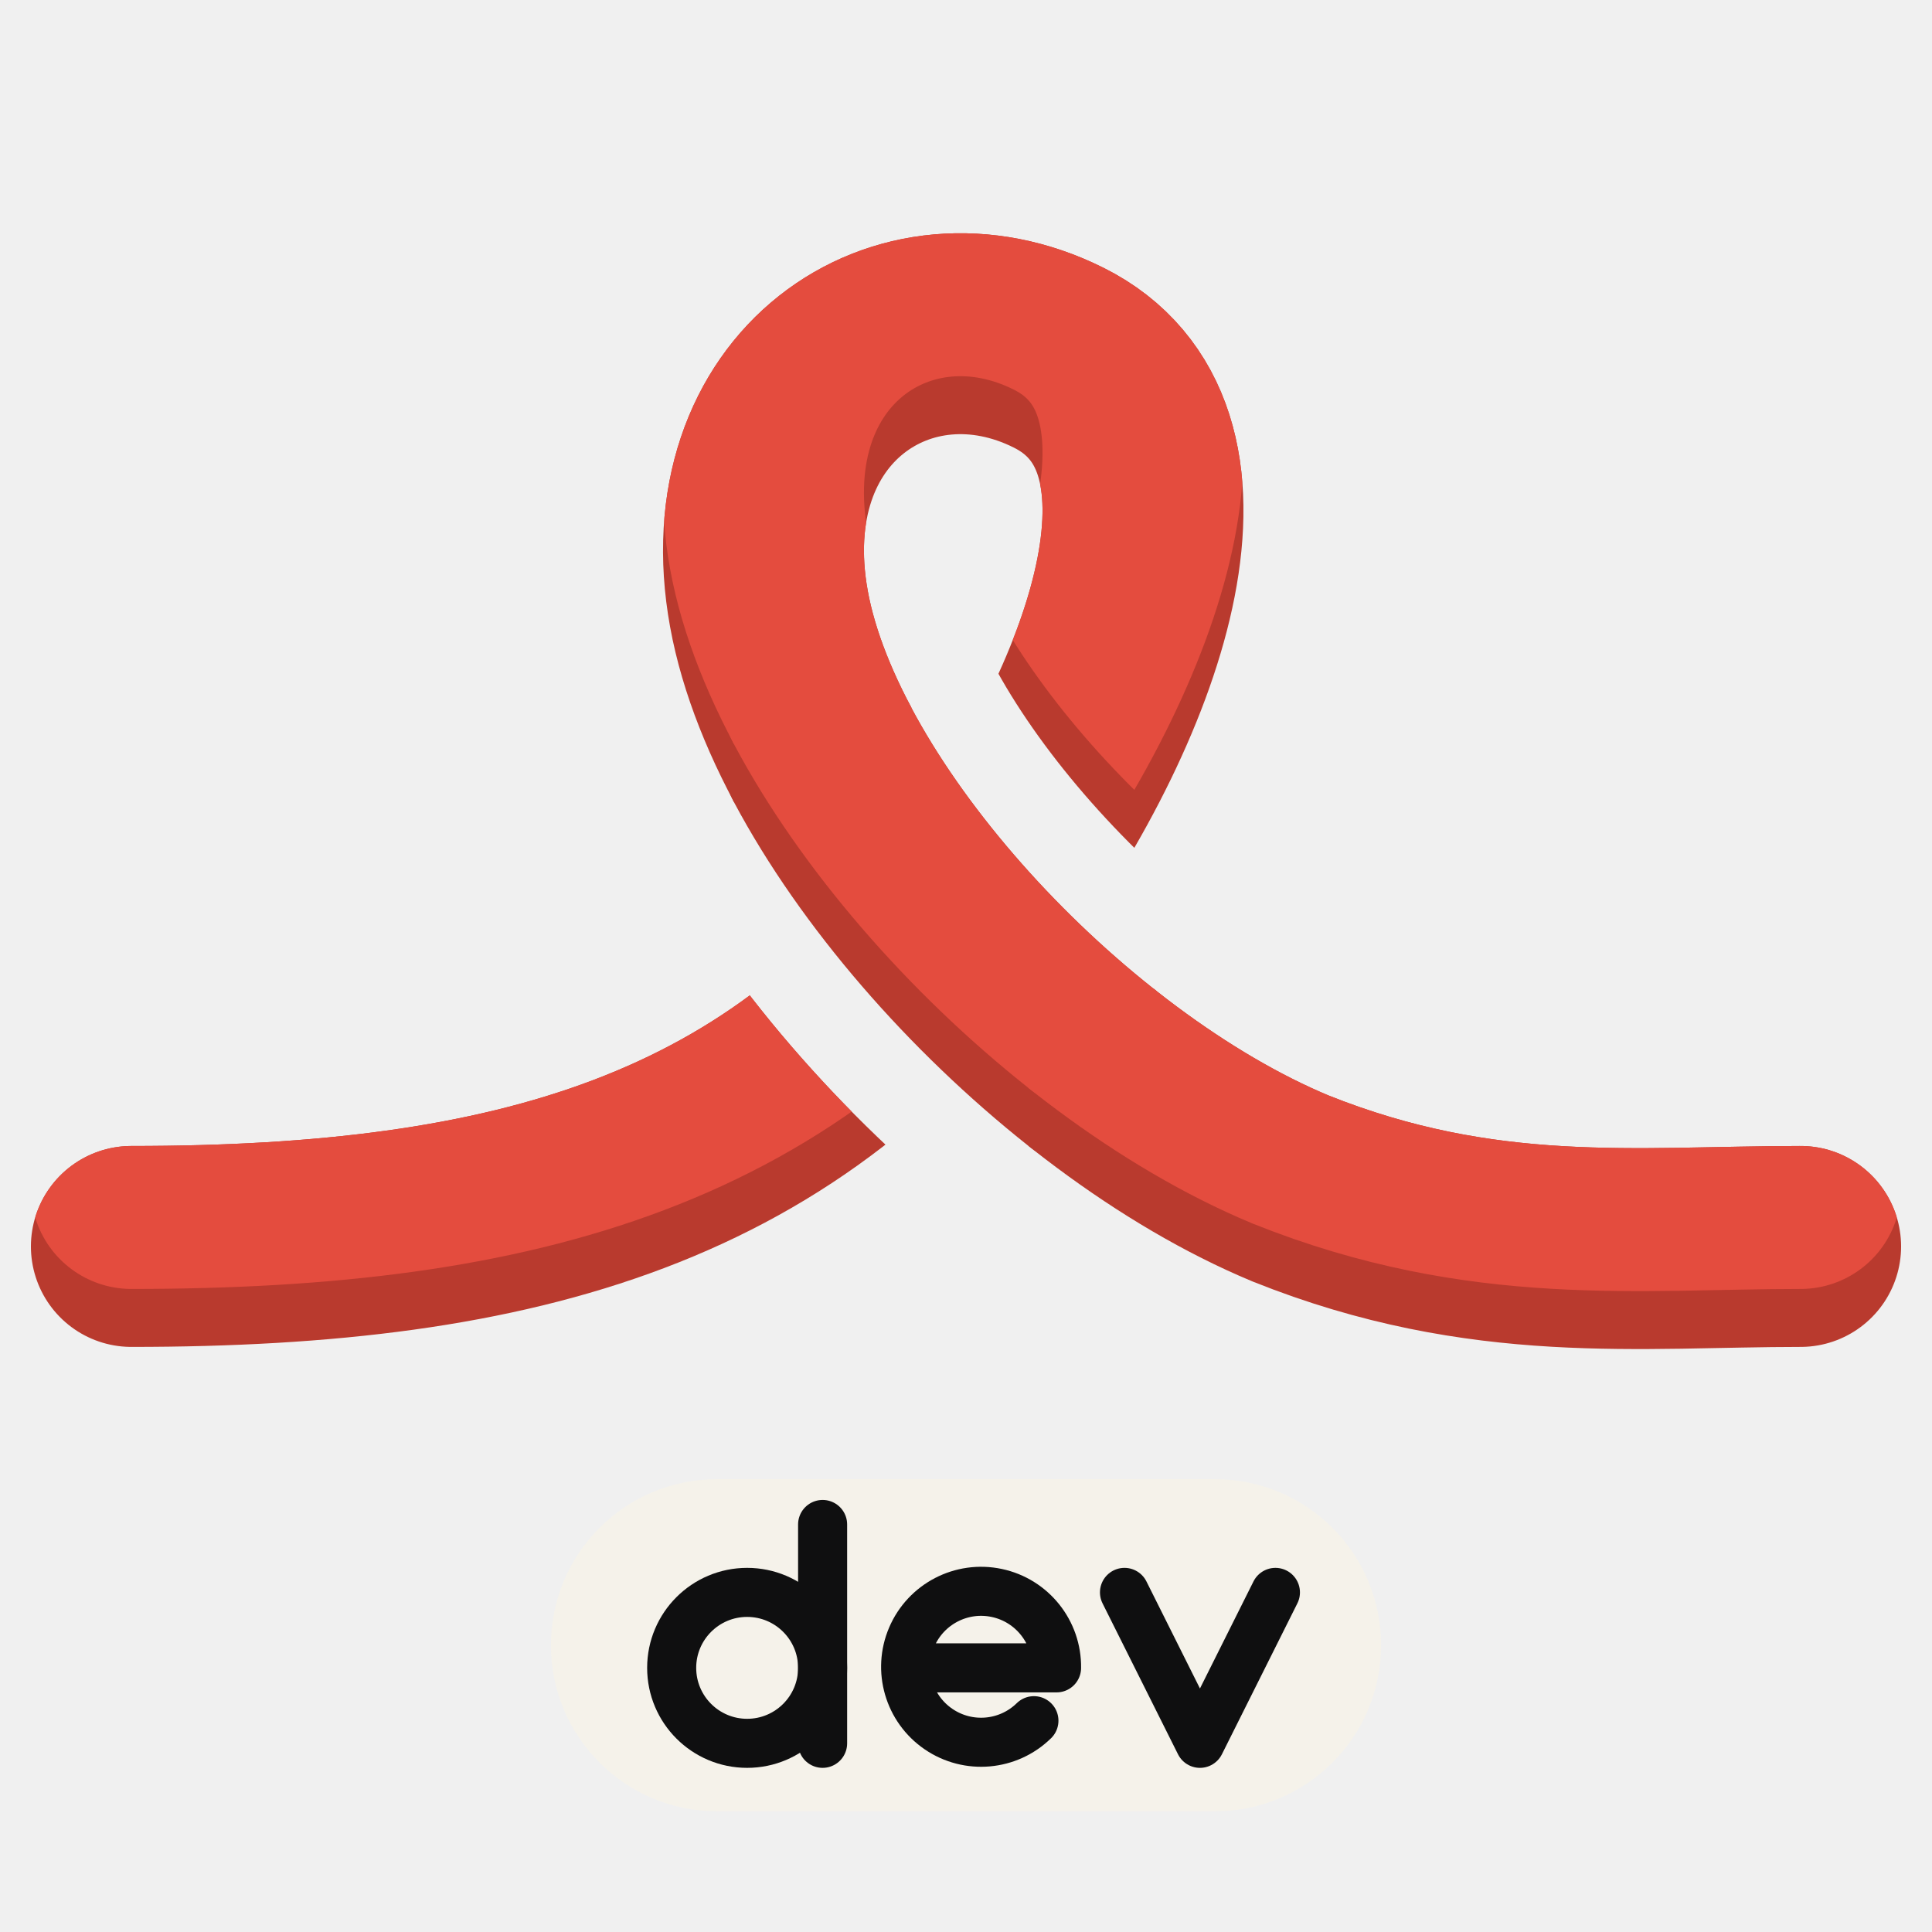
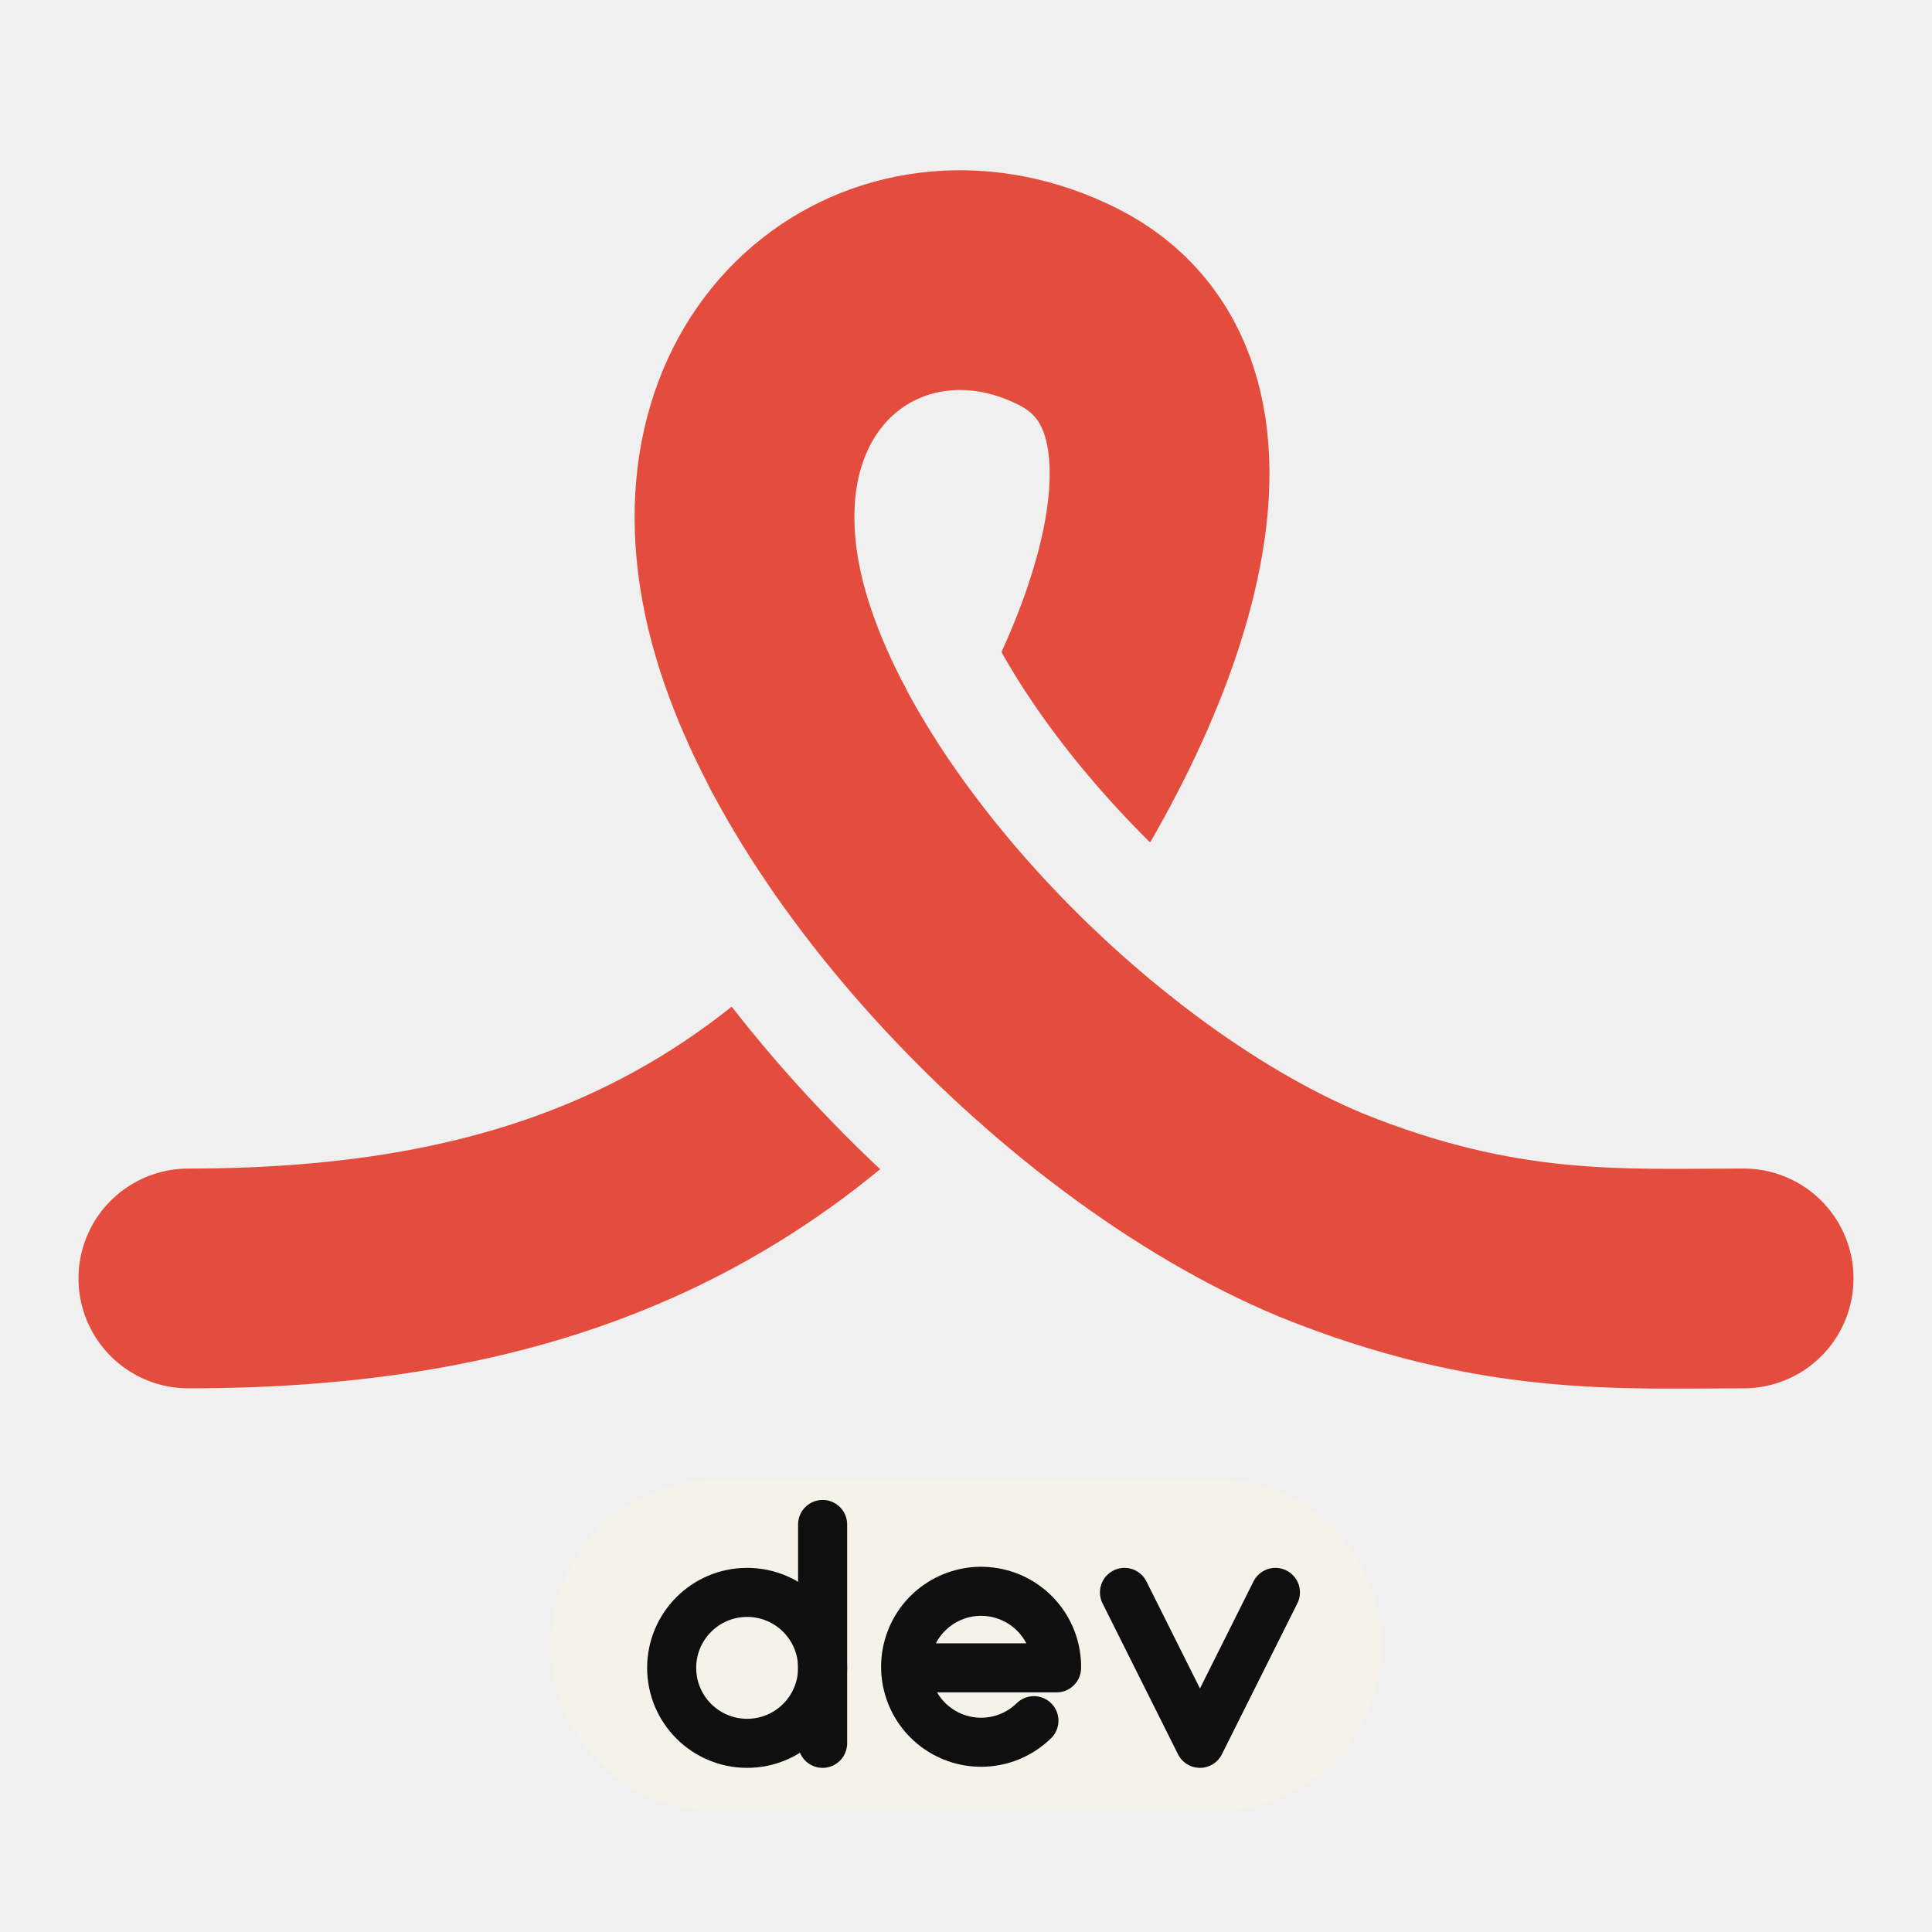
<svg xmlns="http://www.w3.org/2000/svg" viewBox="0 0 512 512">
  <defs>
    <mask id="cut" maskUnits="userSpaceOnUse" x="-100" y="-100" width="712" height="712">
      <rect x="-100" y="-100" width="712" height="712" fill="#fff" />
      <path d="M218.9 212.8C234.3 241.7 259.8 271 288.3 293.6" fill="none" stroke="#000" stroke-width="100" />
    </mask>
-     <mask id="shape" maskUnits="userSpaceOnUse" x="-100" y="-100" width="712" height="712">
-       <path d="M40 340C140 340 210 320 260 250C300 195 320 130 280 110C240 90 195 120 205 175C215 230 280 300 340 325C390 345 430 340 472 340" fill="none" stroke="#fff" stroke-width="52" stroke-linecap="round" mask="url(#cut)" />
-       <path d="M218.9 212.8C234.3 241.7 259.8 271 288.3 293.6" fill="none" stroke="#fff" stroke-width="52" stroke-linecap="round" />
-     </mask>
  </defs>
-   <g transform="translate(0 -46) scale(1.024) translate(-6 27.5)">
-     <path d="M40 340C140 340 210 320 260 250C300 195 320 130 280 110C240 90 195 120 205 175C215 230 280 300 340 325C390 345 430 340 472 340" fill="none" stroke="#B93A2E" stroke-width="52" stroke-linecap="round" mask="url(#cut)" />
-     <path d="M218.9 212.8C234.3 241.7 259.8 271 288.3 293.6" fill="none" stroke="#B93A2E" stroke-width="52" stroke-linecap="round" />
-     <g mask="url(#shape)">
-       <g transform="translate(0 -15)">
-         <path d="M40 340C140 340 210 320 260 250C300 195 320 130 280 110C240 90 195 120 205 175C215 230 280 300 340 325C390 345 430 340 472 340" fill="none" stroke="#E44C3E" stroke-width="52" stroke-linecap="round" mask="url(#cut)" />
-         <path d="M218.9 212.8C234.3 241.7 259.8 271 288.3 293.6" fill="none" stroke="#E44C3E" stroke-width="52" stroke-linecap="round" />
-       </g>
-     </g>
+   <g transform="translate(0 -46) translate(256 256) scale(1.12) translate(-256 -225)">
+     <path d="M72 340C153 340 212 316 260 250C300 195 320 130 280 110C240 90 195 120 205 175C215 230 280 300 340 325C382 342 411 340 440 340" fill="none" stroke="#E44C3E" stroke-width="52" stroke-linecap="round" mask="url(#cut)" />
+     <path d="M218.9 212.8C234.3 241.7 259.8 271 288.3 293.6" fill="none" stroke="#E44C3E" stroke-width="52" stroke-linecap="round" />
  </g>
  <rect x="146" y="392" width="220" height="88" rx="44" fill="#F5F2EA" />
  <g fill="none" stroke="#0F0F10" stroke-width="13" stroke-linecap="round" stroke-linejoin="round">
    <circle cx="198" cy="442" r="20" />
    <path d="M218 404V462" />
    <path d="M240 442H280A20 20 0 1 0 274 456" />
    <path d="M298 422L318 462L338 422" />
  </g>
</svg>
